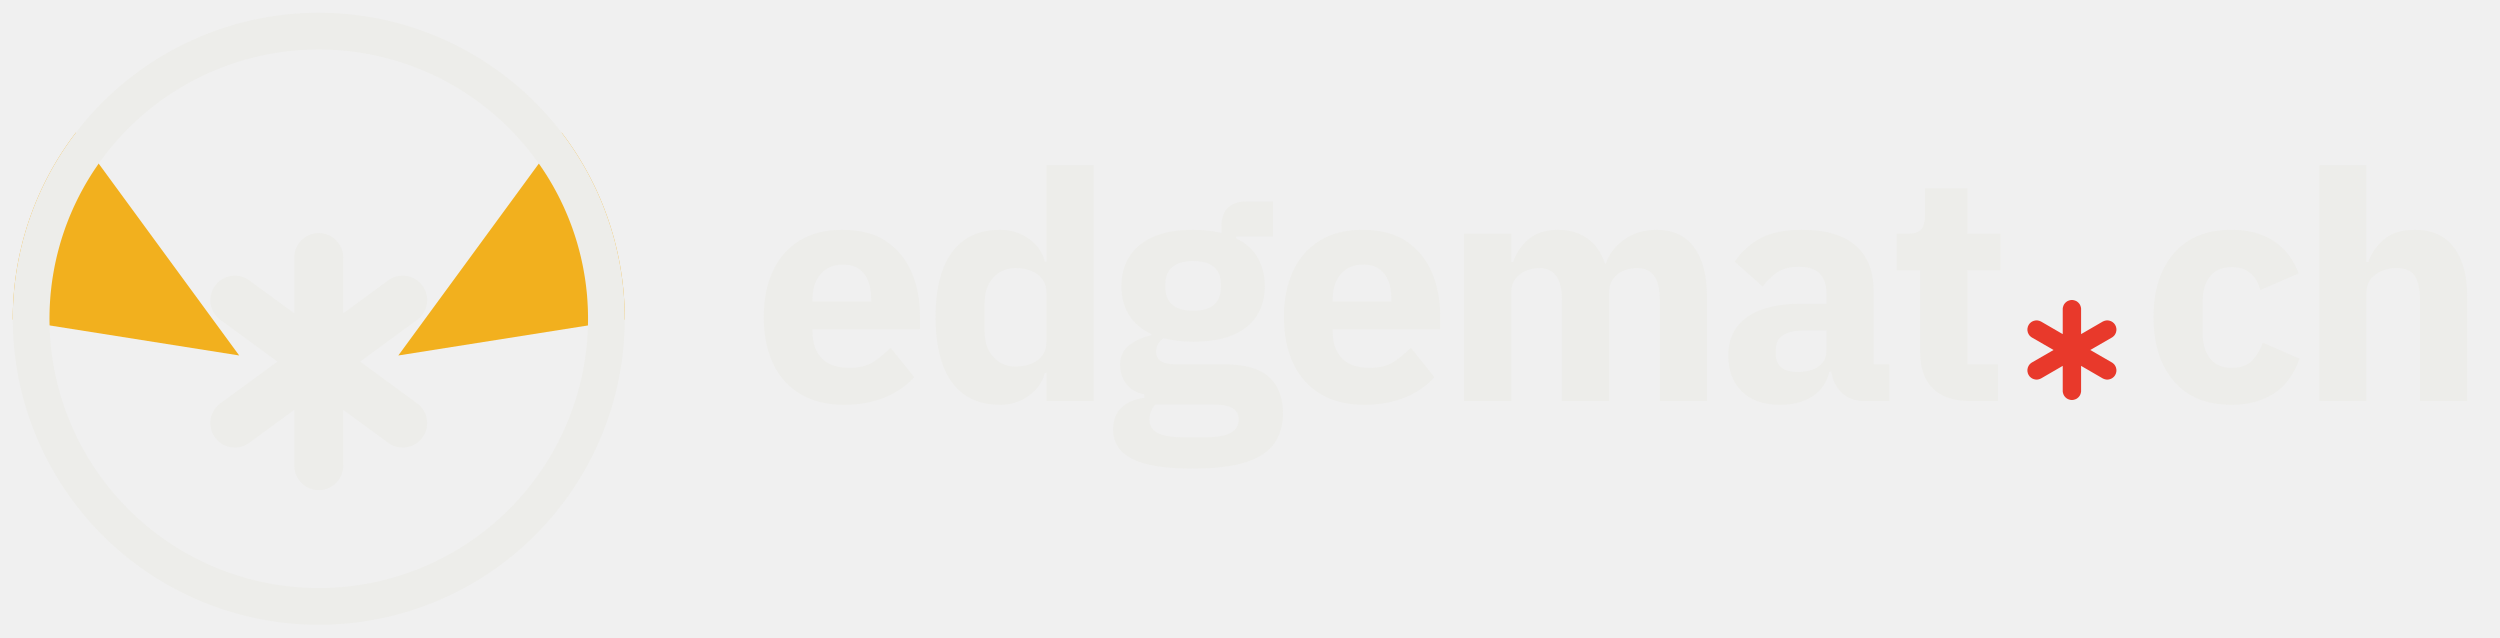
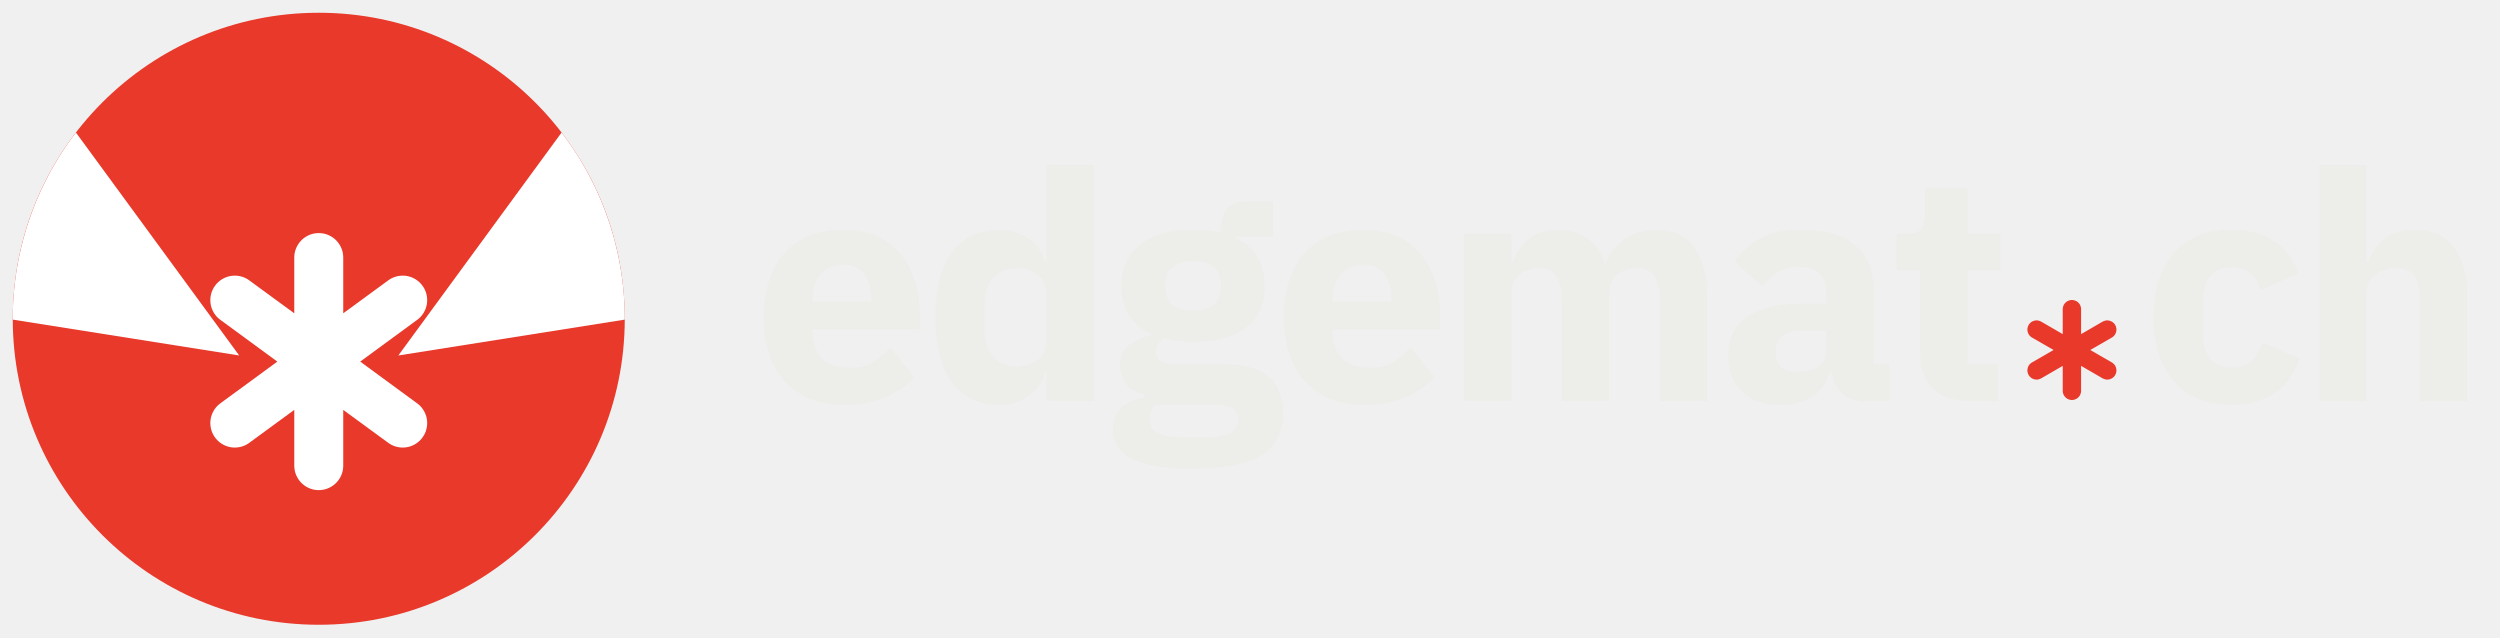
<svg xmlns="http://www.w3.org/2000/svg" width="392.15" height="100" viewBox="0 0 392.15 100">
  <g id="mark" transform="translate(2 2) scale(0.48)">
-     <path id="edge-left" fill="#F2B01E" d="M74 112 L20.65 39.15 L20.42 39.45 L19.68 40.43 L18.95 41.42 L18.24 42.42 L17.54 43.43 L16.85 44.44 L16.18 45.47 L15.51 46.5 L14.86 47.54 L14.23 48.59 L13.6 49.65 L12.99 50.71 L12.39 51.78 L11.81 52.86 L11.24 53.95 L10.68 55.04 L10.13 56.14 L9.6 57.24 L9.08 58.36 L8.58 59.48 L8.09 60.6 L7.61 61.73 L7.15 62.87 L6.7 64.01 L6.27 65.16 L5.85 66.31 L5.44 67.47 L5.05 68.63 L4.67 69.8 L4.31 70.97 L3.96 72.15 L3.62 73.33 L3.3 74.51 L3 75.7 L2.71 76.89 L2.43 78.09 L2.17 79.29 L1.92 80.49 L1.69 81.7 L1.47 82.9 L1.27 84.11 L1.08 85.33 L0.91 86.54 L0.75 87.76 L0.61 88.98 L0.48 90.2 L0.37 91.42 L0.27 92.64 L0.19 93.87 L0.12 95.09 L0.07 96.32 L0.03 97.55 L0.01 98.77 L0 100 L0 100.28 Z" />
-     <path id="edge-right" fill="#F2B01E" d="M126 112 L200 100.28 L200 100 L199.99 98.77 L199.97 97.55 L199.93 96.32 L199.88 95.09 L199.81 93.87 L199.73 92.64 L199.63 91.42 L199.52 90.2 L199.39 88.98 L199.25 87.76 L199.09 86.54 L198.92 85.33 L198.73 84.11 L198.53 82.9 L198.31 81.7 L198.08 80.49 L197.83 79.29 L197.57 78.09 L197.29 76.89 L197 75.7 L196.7 74.51 L196.38 73.33 L196.04 72.15 L195.69 70.97 L195.33 69.8 L194.95 68.63 L194.56 67.47 L194.15 66.31 L193.73 65.16 L193.3 64.01 L192.85 62.87 L192.39 61.73 L191.91 60.6 L191.42 59.48 L190.92 58.36 L190.4 57.24 L189.87 56.14 L189.32 55.04 L188.76 53.95 L188.19 52.86 L187.61 51.78 L187.01 50.71 L186.4 49.65 L185.77 48.59 L185.14 47.54 L184.49 46.5 L183.82 45.47 L183.15 44.44 L182.46 43.43 L181.76 42.42 L181.05 41.42 L180.32 40.43 L179.58 39.45 L179.35 39.15 Z" />
-     <path id="ring" fill="#EDEDEA" fill-rule="evenodd" d="M199.99 98.77 L199.97 97.55 L199.93 96.32 L199.88 95.09 L199.81 93.87 L199.73 92.64 L199.63 91.42 L199.52 90.2 L199.39 88.98 L199.25 87.76 L199.09 86.54 L198.92 85.33 L198.73 84.11 L198.53 82.9 L198.31 81.7 L198.08 80.49 L197.83 79.29 L197.57 78.09 L197.29 76.89 L197 75.7 L196.7 74.51 L196.38 73.33 L196.04 72.15 L195.69 70.97 L195.33 69.8 L194.95 68.63 L194.56 67.47 L194.15 66.31 L193.73 65.16 L193.3 64.01 L192.85 62.87 L192.39 61.73 L191.91 60.6 L191.42 59.48 L190.92 58.36 L190.4 57.24 L189.87 56.14 L189.32 55.04 L188.76 53.95 L188.19 52.86 L187.61 51.78 L187.01 50.71 L186.4 49.65 L185.77 48.59 L185.14 47.54 L184.49 46.5 L183.82 45.47 L183.15 44.44 L182.46 43.43 L181.76 42.42 L181.05 41.42 L180.32 40.43 L179.58 39.45 L178.83 38.48 L178.07 37.51 L177.3 36.56 L176.52 35.62 L175.72 34.68 L174.91 33.76 L174.1 32.84 L173.27 31.94 L172.42 31.05 L171.57 30.16 L170.71 29.29 L169.84 28.43 L168.95 27.58 L168.06 26.73 L167.16 25.9 L166.24 25.09 L165.32 24.28 L164.38 23.48 L163.44 22.7 L162.49 21.93 L161.52 21.17 L160.55 20.42 L159.57 19.68 L158.58 18.95 L157.58 18.24 L156.57 17.54 L155.56 16.85 L154.53 16.18 L153.5 15.51 L152.46 14.86 L151.41 14.23 L150.35 13.6 L149.29 12.99 L148.22 12.39 L147.14 11.81 L146.05 11.24 L144.96 10.68 L143.86 10.13 L142.76 9.6 L141.64 9.08 L140.52 8.58 L139.4 8.09 L138.27 7.61 L137.13 7.15 L135.99 6.7 L134.84 6.27 L133.69 5.85 L132.53 5.44 L131.37 5.05 L130.2 4.67 L129.03 4.31 L127.85 3.96 L126.67 3.62 L125.49 3.3 L124.3 3 L123.11 2.71 L121.91 2.43 L120.71 2.17 L119.51 1.92 L118.3 1.69 L117.1 1.47 L115.89 1.27 L114.67 1.08 L113.46 0.91 L112.24 0.75 L111.02 0.61 L109.8 0.48 L108.58 0.37 L107.36 0.27 L106.13 0.19 L104.91 0.12 L103.68 0.07 L102.45 0.03 L101.23 0.01 L100 0 L98.77 0.01 L97.55 0.03 L96.32 0.07 L95.09 0.12 L93.87 0.19 L92.64 0.27 L91.42 0.37 L90.2 0.48 L88.98 0.61 L87.76 0.75 L86.54 0.91 L85.33 1.08 L84.11 1.27 L82.9 1.47 L81.7 1.69 L80.49 1.92 L79.29 2.17 L78.09 2.43 L76.89 2.71 L75.7 3 L74.51 3.3 L73.33 3.62 L72.15 3.96 L70.97 4.31 L69.8 4.67 L68.63 5.05 L67.47 5.44 L66.31 5.85 L65.16 6.27 L64.01 6.7 L62.87 7.15 L61.73 7.61 L60.6 8.09 L59.48 8.58 L58.36 9.08 L57.24 9.6 L56.14 10.13 L55.04 10.68 L53.95 11.24 L52.86 11.81 L51.78 12.39 L50.71 12.99 L49.65 13.6 L48.59 14.23 L47.54 14.86 L46.5 15.51 L45.47 16.18 L44.44 16.85 L43.43 17.54 L42.42 18.24 L41.42 18.95 L40.43 19.68 L39.45 20.42 L38.48 21.17 L37.51 21.93 L36.56 22.7 L35.62 23.48 L34.68 24.28 L33.76 25.09 L32.84 25.9 L31.94 26.73 L31.05 27.58 L30.16 28.43 L29.29 29.29 L28.43 30.16 L27.58 31.05 L26.73 31.94 L25.9 32.84 L25.09 33.76 L24.28 34.68 L23.48 35.62 L22.7 36.56 L21.93 37.51 L21.17 38.48 L20.42 39.45 L19.68 40.43 L18.95 41.42 L18.24 42.42 L17.54 43.43 L16.85 44.44 L16.18 45.47 L15.51 46.5 L14.86 47.54 L14.23 48.59 L13.6 49.65 L12.99 50.71 L12.39 51.78 L11.81 52.86 L11.24 53.95 L10.68 55.04 L10.13 56.14 L9.6 57.24 L9.08 58.36 L8.58 59.48 L8.09 60.6 L7.61 61.73 L7.15 62.87 L6.7 64.01 L6.27 65.16 L5.85 66.31 L5.44 67.47 L5.05 68.63 L4.67 69.8 L4.31 70.97 L3.96 72.15 L3.62 73.33 L3.3 74.51 L3 75.7 L2.71 76.89 L2.43 78.09 L2.17 79.29 L1.92 80.49 L1.69 81.7 L1.47 82.9 L1.27 84.11 L1.08 85.33 L0.91 86.54 L0.75 87.76 L0.61 88.98 L0.48 90.2 L0.37 91.42 L0.27 92.64 L0.19 93.87 L0.12 95.09 L0.07 96.32 L0.03 97.55 L0.01 98.77 L0 100 L0.01 101.23 L0.03 102.45 L0.07 103.68 L0.12 104.91 L0.19 106.13 L0.27 107.36 L0.37 108.58 L0.48 109.8 L0.61 111.02 L0.75 112.24 L0.91 113.46 L1.08 114.67 L1.27 115.89 L1.47 117.1 L1.69 118.3 L1.92 119.51 L2.17 120.71 L2.43 121.91 L2.71 123.11 L3 124.3 L3.3 125.49 L3.62 126.67 L3.96 127.85 L4.31 129.03 L4.67 130.2 L5.05 131.37 L5.44 132.53 L5.85 133.69 L6.27 134.84 L6.7 135.99 L7.15 137.13 L7.61 138.27 L8.09 139.4 L8.58 140.52 L9.08 141.64 L9.6 142.76 L10.13 143.86 L10.68 144.96 L11.24 146.05 L11.81 147.14 L12.39 148.22 L12.99 149.29 L13.6 150.35 L14.23 151.41 L14.86 152.46 L15.51 153.5 L16.18 154.53 L16.85 155.56 L17.54 156.57 L18.24 157.58 L18.95 158.58 L19.68 159.57 L20.42 160.55 L21.17 161.52 L21.93 162.49 L22.7 163.44 L23.48 164.38 L24.28 165.32 L25.09 166.24 L25.9 167.16 L26.73 168.06 L27.58 168.95 L28.43 169.84 L29.29 170.71 L30.16 171.57 L31.05 172.42 L31.94 173.27 L32.84 174.1 L33.76 174.91 L34.68 175.72 L35.62 176.52 L36.56 177.3 L37.51 178.07 L38.48 178.83 L39.45 179.58 L40.43 180.32 L41.42 181.05 L42.42 181.76 L43.43 182.46 L44.44 183.15 L45.47 183.82 L46.5 184.49 L47.54 185.14 L48.59 185.77 L49.65 186.4 L50.71 187.01 L51.78 187.61 L52.86 188.19 L53.95 188.76 L55.04 189.32 L56.14 189.87 L57.24 190.4 L58.36 190.92 L59.48 191.42 L60.6 191.91 L61.73 192.39 L62.87 192.85 L64.01 193.3 L65.16 193.73 L66.31 194.15 L67.47 194.56 L68.63 194.95 L69.8 195.33 L70.97 195.69 L72.15 196.04 L73.33 196.38 L74.51 196.7 L75.7 197 L76.89 197.29 L78.09 197.57 L79.29 197.83 L80.49 198.08 L81.7 198.31 L82.9 198.53 L84.11 198.73 L85.33 198.92 L86.54 199.09 L87.76 199.25 L88.98 199.39 L90.2 199.52 L91.42 199.63 L92.64 199.73 L93.87 199.81 L95.09 199.88 L96.32 199.93 L97.55 199.97 L98.77 199.99 L100 200 L101.23 199.99 L102.45 199.97 L103.68 199.93 L104.91 199.88 L106.13 199.81 L107.36 199.73 L108.58 199.63 L109.8 199.52 L111.02 199.39 L112.24 199.25 L113.46 199.09 L114.67 198.92 L115.89 198.73 L117.1 198.53 L118.3 198.31 L119.51 198.08 L120.71 197.83 L121.91 197.57 L123.11 197.29 L124.3 197 L125.49 196.7 L126.67 196.38 L127.85 196.04 L129.03 195.69 L130.2 195.33 L131.37 194.95 L132.53 194.56 L133.69 194.15 L134.84 193.73 L135.99 193.3 L137.13 192.85 L138.27 192.39 L139.4 191.91 L140.52 191.42 L141.64 190.92 L142.76 190.4 L143.86 189.87 L144.96 189.32 L146.05 188.76 L147.14 188.19 L148.22 187.61 L149.29 187.01 L150.35 186.4 L151.41 185.77 L152.46 185.14 L153.5 184.49 L154.53 183.82 L155.56 183.15 L156.57 182.46 L157.58 181.76 L158.58 181.05 L159.57 180.32 L160.55 179.58 L161.52 178.83 L162.49 178.07 L163.44 177.3 L164.38 176.52 L165.32 175.72 L166.24 174.91 L167.16 174.1 L168.06 173.27 L168.95 172.42 L169.84 171.57 L170.71 170.71 L171.57 169.84 L172.42 168.95 L173.27 168.06 L174.1 167.16 L174.91 166.24 L175.72 165.32 L176.52 164.38 L177.3 163.44 L178.07 162.49 L178.83 161.52 L179.58 160.55 L180.32 159.57 L181.05 158.58 L181.76 157.58 L182.46 156.57 L183.15 155.56 L183.82 154.53 L184.49 153.5 L185.14 152.46 L185.77 151.41 L186.4 150.35 L187.01 149.29 L187.61 148.22 L188.19 147.14 L188.76 146.05 L189.32 144.96 L189.87 143.86 L190.4 142.76 L190.92 141.64 L191.42 140.52 L191.91 139.4 L192.39 138.27 L192.85 137.13 L193.3 135.99 L193.73 134.84 L194.15 133.69 L194.56 132.53 L194.95 131.37 L195.33 130.2 L195.69 129.03 L196.04 127.85 L196.38 126.67 L196.7 125.49 L197 124.3 L197.29 123.11 L197.57 121.91 L197.83 120.71 L198.08 119.51 L198.31 118.3 L198.53 117.1 L198.73 115.89 L198.92 114.67 L199.09 113.46 L199.25 112.24 L199.39 111.02 L199.52 109.8 L199.63 108.58 L199.73 107.36 L199.81 106.13 L199.88 104.91 L199.93 103.68 L199.97 102.45 L199.99 101.23 L200 100 Z M187.99 101.08 L187.97 102.16 L187.94 103.24 L187.89 104.32 L187.83 105.4 L187.76 106.47 L187.68 107.55 L187.58 108.63 L187.46 109.7 L187.34 110.77 L187.2 111.84 L187.05 112.91 L186.88 113.98 L186.7 115.04 L186.51 116.11 L186.31 117.17 L186.09 118.23 L185.86 119.28 L185.62 120.33 L185.36 121.38 L185.09 122.43 L184.81 123.47 L184.52 124.51 L184.21 125.55 L183.89 126.58 L183.56 127.6 L183.21 128.63 L182.86 129.65 L182.49 130.66 L182.1 131.67 L181.71 132.68 L181.3 133.68 L180.88 134.67 L180.45 135.66 L180.01 136.65 L179.55 137.62 L179.08 138.6 L178.6 139.57 L178.11 140.53 L177.61 141.48 L177.09 142.43 L176.57 143.38 L176.03 144.31 L175.48 145.24 L174.92 146.16 L174.35 147.08 L173.76 147.99 L173.17 148.89 L172.56 149.78 L171.95 150.67 L171.32 151.55 L170.68 152.42 L170.03 153.28 L169.37 154.14 L168.7 154.99 L168.02 155.83 L167.33 156.66 L166.63 157.48 L165.92 158.29 L165.2 159.1 L164.47 159.89 L163.73 160.68 L162.98 161.46 L162.23 162.23 L161.46 162.98 L160.68 163.73 L159.89 164.47 L159.1 165.2 L158.29 165.92 L157.48 166.63 L156.66 167.33 L155.83 168.02 L154.99 168.7 L154.14 169.37 L153.28 170.03 L152.42 170.68 L151.55 171.32 L150.67 171.95 L149.78 172.56 L148.89 173.17 L147.99 173.76 L147.08 174.35 L146.16 174.92 L145.24 175.48 L144.31 176.03 L143.38 176.57 L142.43 177.09 L141.48 177.61 L140.53 178.11 L139.57 178.6 L138.6 179.08 L137.62 179.55 L136.65 180.01 L135.66 180.45 L134.67 180.88 L133.68 181.3 L132.68 181.71 L131.67 182.1 L130.66 182.49 L129.65 182.86 L128.63 183.21 L127.6 183.56 L126.58 183.89 L125.55 184.21 L124.51 184.52 L123.47 184.81 L122.43 185.09 L121.38 185.36 L120.33 185.62 L119.28 185.86 L118.23 186.09 L117.17 186.31 L116.11 186.51 L115.04 186.7 L113.98 186.88 L112.91 187.05 L111.84 187.2 L110.77 187.34 L109.7 187.46 L108.63 187.58 L107.55 187.68 L106.47 187.76 L105.4 187.83 L104.32 187.89 L103.24 187.94 L102.16 187.97 L101.08 187.99 L100 188 L98.92 187.99 L97.84 187.97 L96.76 187.94 L95.68 187.89 L94.6 187.83 L93.53 187.76 L92.45 187.68 L91.37 187.58 L90.3 187.46 L89.23 187.34 L88.16 187.2 L87.09 187.05 L86.02 186.88 L84.96 186.7 L83.89 186.51 L82.83 186.31 L81.77 186.09 L80.72 185.86 L79.67 185.62 L78.62 185.36 L77.57 185.09 L76.53 184.81 L75.49 184.52 L74.45 184.21 L73.42 183.89 L72.4 183.56 L71.37 183.21 L70.35 182.86 L69.34 182.49 L68.33 182.1 L67.32 181.71 L66.32 181.3 L65.33 180.88 L64.34 180.45 L63.35 180.01 L62.38 179.55 L61.4 179.08 L60.43 178.6 L59.47 178.11 L58.52 177.61 L57.57 177.09 L56.62 176.57 L55.69 176.03 L54.76 175.48 L53.84 174.92 L52.92 174.35 L52.01 173.76 L51.11 173.17 L50.22 172.56 L49.33 171.95 L48.45 171.32 L47.58 170.68 L46.72 170.03 L45.86 169.37 L45.01 168.7 L44.17 168.02 L43.34 167.33 L42.52 166.63 L41.71 165.92 L40.9 165.2 L40.11 164.47 L39.32 163.73 L38.54 162.98 L37.77 162.23 L37.02 161.46 L36.27 160.68 L35.53 159.89 L34.8 159.1 L34.08 158.29 L33.37 157.48 L32.67 156.66 L31.98 155.83 L31.3 154.99 L30.63 154.14 L29.97 153.28 L29.32 152.42 L28.68 151.55 L28.05 150.67 L27.44 149.78 L26.83 148.89 L26.24 147.99 L25.65 147.08 L25.08 146.16 L24.52 145.24 L23.97 144.31 L23.43 143.38 L22.91 142.43 L22.39 141.48 L21.89 140.53 L21.4 139.57 L20.92 138.6 L20.45 137.62 L19.99 136.65 L19.55 135.66 L19.12 134.67 L18.7 133.68 L18.29 132.68 L17.9 131.67 L17.51 130.66 L17.14 129.65 L16.79 128.63 L16.44 127.6 L16.11 126.58 L15.79 125.55 L15.48 124.51 L15.19 123.47 L14.91 122.43 L14.64 121.38 L14.38 120.33 L14.14 119.28 L13.91 118.23 L13.69 117.17 L13.49 116.11 L13.3 115.04 L13.12 113.98 L12.95 112.91 L12.8 111.84 L12.66 110.77 L12.54 109.7 L12.42 108.63 L12.32 107.55 L12.24 106.47 L12.17 105.4 L12.11 104.32 L12.06 103.24 L12.03 102.16 L12.01 101.08 L12 100 L12.01 98.92 L12.03 97.84 L12.06 96.76 L12.11 95.68 L12.17 94.6 L12.24 93.53 L12.32 92.45 L12.42 91.37 L12.54 90.3 L12.66 89.23 L12.8 88.16 L12.95 87.09 L13.12 86.02 L13.3 84.96 L13.49 83.89 L13.69 82.83 L13.91 81.77 L14.14 80.72 L14.38 79.67 L14.64 78.62 L14.91 77.57 L15.19 76.53 L15.48 75.49 L15.79 74.45 L16.11 73.42 L16.44 72.4 L16.79 71.37 L17.14 70.35 L17.51 69.34 L17.9 68.33 L18.29 67.32 L18.7 66.32 L19.12 65.33 L19.55 64.34 L19.99 63.35 L20.45 62.38 L20.92 61.4 L21.4 60.43 L21.89 59.47 L22.39 58.52 L22.91 57.57 L23.43 56.62 L23.97 55.69 L24.52 54.76 L25.08 53.84 L25.65 52.92 L26.24 52.01 L26.83 51.11 L27.44 50.22 L28.05 49.33 L28.68 48.45 L29.32 47.58 L29.97 46.72 L30.63 45.86 L31.3 45.01 L31.98 44.17 L32.67 43.34 L33.37 42.52 L34.08 41.71 L34.8 40.9 L35.53 40.11 L36.27 39.32 L37.02 38.54 L37.77 37.77 L38.54 37.02 L39.32 36.27 L40.11 35.53 L40.9 34.8 L41.71 34.08 L42.52 33.37 L43.34 32.67 L44.17 31.98 L45.01 31.3 L45.86 30.63 L46.72 29.97 L47.58 29.32 L48.45 28.68 L49.33 28.05 L50.22 27.44 L51.11 26.83 L52.01 26.24 L52.92 25.65 L53.84 25.08 L54.76 24.52 L55.69 23.97 L56.62 23.43 L57.57 22.91 L58.52 22.39 L59.47 21.89 L60.43 21.4 L61.4 20.92 L62.38 20.45 L63.35 19.99 L64.34 19.55 L65.33 19.12 L66.32 18.7 L67.32 18.29 L68.33 17.9 L69.34 17.51 L70.35 17.14 L71.37 16.79 L72.4 16.44 L73.42 16.11 L74.45 15.79 L75.49 15.48 L76.53 15.19 L77.57 14.91 L78.62 14.64 L79.67 14.38 L80.72 14.14 L81.77 13.91 L82.83 13.69 L83.89 13.49 L84.96 13.3 L86.02 13.12 L87.09 12.95 L88.16 12.8 L89.23 12.66 L90.3 12.54 L91.37 12.42 L92.45 12.32 L93.53 12.24 L94.6 12.17 L95.68 12.11 L96.76 12.06 L97.84 12.03 L98.92 12.01 L100 12 L101.08 12.01 L102.16 12.03 L103.24 12.06 L104.32 12.11 L105.4 12.17 L106.47 12.24 L107.55 12.32 L108.63 12.42 L109.7 12.54 L110.77 12.66 L111.84 12.8 L112.91 12.95 L113.98 13.12 L115.04 13.3 L116.11 13.49 L117.17 13.69 L118.23 13.91 L119.28 14.14 L120.33 14.38 L121.38 14.64 L122.43 14.91 L123.47 15.19 L124.51 15.48 L125.55 15.79 L126.58 16.11 L127.6 16.44 L128.63 16.79 L129.65 17.14 L130.66 17.51 L131.67 17.9 L132.68 18.29 L133.68 18.7 L134.67 19.12 L135.66 19.55 L136.65 19.99 L137.62 20.45 L138.6 20.92 L139.57 21.4 L140.53 21.89 L141.48 22.39 L142.43 22.91 L143.38 23.43 L144.31 23.97 L145.24 24.52 L146.16 25.08 L147.08 25.65 L147.99 26.24 L148.89 26.83 L149.78 27.44 L150.67 28.05 L151.55 28.68 L152.42 29.32 L153.28 29.97 L154.14 30.63 L154.99 31.3 L155.83 31.98 L156.66 32.67 L157.48 33.37 L158.29 34.08 L159.1 34.8 L159.89 35.53 L160.68 36.27 L161.46 37.02 L162.23 37.77 L162.98 38.54 L163.73 39.32 L164.47 40.11 L165.2 40.9 L165.92 41.71 L166.63 42.52 L167.33 43.34 L168.02 44.17 L168.7 45.01 L169.37 45.86 L170.03 46.72 L170.68 47.58 L171.32 48.45 L171.95 49.33 L172.56 50.22 L173.17 51.11 L173.76 52.01 L174.35 52.92 L174.92 53.84 L175.48 54.76 L176.03 55.69 L176.57 56.62 L177.09 57.57 L177.61 58.52 L178.11 59.47 L178.6 60.43 L179.08 61.4 L179.55 62.38 L180.01 63.35 L180.45 64.34 L180.88 65.33 L181.3 66.32 L181.71 67.32 L182.1 68.33 L182.49 69.34 L182.86 70.35 L183.21 71.37 L183.56 72.4 L183.89 73.42 L184.21 74.45 L184.52 75.49 L184.81 76.53 L185.09 77.57 L185.36 78.62 L185.62 79.67 L185.86 80.72 L186.09 81.77 L186.31 82.83 L186.51 83.89 L186.7 84.96 L186.88 86.02 L187.05 87.09 L187.2 88.16 L187.34 89.23 L187.46 90.3 L187.58 91.37 L187.68 92.45 L187.76 93.53 L187.83 94.6 L187.89 95.68 L187.94 96.76 L187.97 97.84 L187.99 98.92 L188 100 Z" />
-     <path id="spark" fill="#EDEDEA" d="M92.02 148.52 L92.07 149.04 L92.15 149.56 L92.27 150.07 L92.42 150.57 L92.61 151.06 L92.83 151.54 L93.07 152 L93.35 152.44 L93.65 152.87 L93.99 153.27 L94.34 153.66 L94.73 154.01 L95.13 154.35 L95.56 154.65 L96 154.93 L96.46 155.17 L96.94 155.39 L97.43 155.58 L97.93 155.73 L98.44 155.85 L98.96 155.93 L99.48 155.98 L100 156 L100.52 155.98 L101.04 155.93 L101.56 155.85 L102.07 155.73 L102.57 155.58 L103.06 155.39 L103.54 155.17 L104 154.93 L104.44 154.65 L104.87 154.35 L105.27 154.01 L105.66 153.66 L106.01 153.27 L106.35 152.87 L106.65 152.44 L106.93 152 L107.17 151.54 L107.39 151.06 L107.58 150.57 L107.73 150.07 L107.85 149.56 L107.93 149.04 L107.98 148.52 L108 148 L108 129.78 L122.7 140.54 L123.14 140.84 L123.59 141.11 L124.05 141.34 L124.53 141.55 L125.03 141.72 L125.53 141.86 L126.05 141.97 L126.56 142.04 L127.09 142.08 L127.61 142.09 L128.13 142.06 L128.65 142 L129.17 141.9 L129.67 141.77 L130.17 141.61 L130.66 141.41 L131.13 141.18 L131.58 140.93 L132.02 140.64 L132.44 140.33 L132.84 139.98 L133.21 139.62 L133.56 139.23 L133.88 138.82 L134.18 138.38 L134.45 137.93 L134.68 137.47 L134.89 136.99 L135.06 136.49 L135.2 135.99 L135.31 135.47 L135.38 134.96 L135.42 134.43 L135.43 133.91 L135.4 133.39 L135.34 132.87 L135.24 132.35 L135.11 131.85 L134.95 131.35 L134.75 130.86 L134.52 130.39 L134.27 129.94 L133.98 129.5 L133.67 129.08 L133.33 128.68 L132.96 128.31 L132.57 127.96 L132.16 127.64 L113.54 114 L132.16 100.36 L132.57 100.04 L132.96 99.69 L133.33 99.32 L133.67 98.92 L133.98 98.5 L134.27 98.06 L134.52 97.61 L134.75 97.14 L134.95 96.65 L135.11 96.15 L135.24 95.65 L135.34 95.13 L135.4 94.61 L135.43 94.09 L135.42 93.57 L135.38 93.04 L135.31 92.53 L135.2 92.01 L135.06 91.51 L134.89 91.01 L134.68 90.53 L134.45 90.07 L134.18 89.62 L133.88 89.18 L133.56 88.77 L133.21 88.38 L132.84 88.02 L132.44 87.67 L132.02 87.36 L131.58 87.07 L131.13 86.82 L130.66 86.59 L130.17 86.39 L129.67 86.23 L129.17 86.1 L128.65 86 L128.13 85.94 L127.61 85.91 L127.09 85.92 L126.56 85.96 L126.05 86.03 L125.53 86.14 L125.03 86.28 L124.53 86.45 L124.05 86.66 L123.59 86.89 L123.14 87.16 L122.7 87.46 L108 98.22 L108 80 L107.98 79.48 L107.93 78.96 L107.85 78.44 L107.73 77.93 L107.58 77.43 L107.39 76.94 L107.17 76.46 L106.93 76 L106.65 75.56 L106.35 75.13 L106.01 74.73 L105.66 74.34 L105.27 73.99 L104.87 73.65 L104.44 73.35 L104 73.07 L103.54 72.83 L103.06 72.61 L102.57 72.42 L102.07 72.27 L101.56 72.15 L101.04 72.07 L100.52 72.02 L100 72 L99.48 72.02 L98.96 72.07 L98.44 72.15 L97.93 72.27 L97.43 72.42 L96.94 72.61 L96.46 72.83 L96 73.07 L95.56 73.35 L95.13 73.65 L94.73 73.99 L94.34 74.34 L93.99 74.73 L93.65 75.13 L93.35 75.56 L93.07 76 L92.83 76.46 L92.61 76.94 L92.42 77.43 L92.27 77.93 L92.15 78.44 L92.07 78.96 L92.02 79.48 L92 80 L92 98.22 L77.3 87.46 L76.86 87.16 L76.41 86.89 L75.95 86.66 L75.47 86.45 L74.97 86.28 L74.47 86.14 L73.95 86.03 L73.44 85.96 L72.91 85.92 L72.39 85.91 L71.87 85.94 L71.35 86 L70.83 86.1 L70.33 86.23 L69.83 86.39 L69.34 86.59 L68.87 86.82 L68.42 87.07 L67.98 87.36 L67.56 87.67 L67.16 88.02 L66.79 88.38 L66.44 88.77 L66.12 89.18 L65.82 89.62 L65.55 90.07 L65.32 90.53 L65.11 91.01 L64.94 91.51 L64.8 92.01 L64.69 92.53 L64.62 93.04 L64.58 93.57 L64.57 94.09 L64.6 94.61 L64.66 95.13 L64.76 95.65 L64.89 96.15 L65.05 96.65 L65.25 97.14 L65.48 97.61 L65.73 98.06 L66.02 98.5 L66.33 98.92 L66.67 99.32 L67.04 99.69 L67.43 100.04 L67.84 100.36 L86.46 114 L67.84 127.64 L67.43 127.96 L67.04 128.31 L66.67 128.68 L66.33 129.08 L66.02 129.5 L65.73 129.94 L65.48 130.39 L65.25 130.86 L65.05 131.35 L64.89 131.85 L64.76 132.35 L64.66 132.87 L64.6 133.39 L64.57 133.91 L64.58 134.43 L64.62 134.96 L64.69 135.47 L64.8 135.99 L64.94 136.49 L65.11 136.99 L65.32 137.47 L65.55 137.93 L65.82 138.38 L66.12 138.82 L66.44 139.23 L66.79 139.62 L67.16 139.98 L67.56 140.33 L67.98 140.64 L68.42 140.93 L68.87 141.18 L69.34 141.41 L69.83 141.61 L70.33 141.77 L70.83 141.9 L71.35 142 L71.87 142.06 L72.39 142.09 L72.91 142.08 L73.44 142.04 L73.95 141.97 L74.47 141.86 L74.97 141.72 L75.47 141.55 L75.95 141.34 L76.41 141.11 L76.86 140.84 L77.3 140.54 L92 129.78 L92 148 Z" />
+     <circle id="ring" cx="100" cy="100" r="100" fill="#E8392B" />
+     <path id="edge-left" fill="#FFFFFF" d="M74 112 L20.65 39.15 L20.42 39.45 L19.68 40.43 L18.95 41.42 L18.24 42.42 L17.54 43.43 L16.85 44.44 L16.18 45.47 L15.51 46.5 L14.86 47.54 L14.23 48.59 L13.6 49.65 L12.99 50.71 L12.39 51.78 L11.81 52.86 L11.24 53.95 L10.68 55.04 L10.13 56.14 L9.6 57.24 L9.08 58.36 L8.58 59.48 L8.09 60.6 L7.61 61.73 L7.15 62.87 L6.7 64.01 L6.27 65.16 L5.85 66.31 L5.44 67.47 L5.05 68.63 L4.67 69.8 L4.31 70.97 L3.96 72.15 L3.62 73.33 L3.3 74.51 L3 75.7 L2.71 76.89 L2.43 78.09 L2.17 79.29 L1.92 80.49 L1.69 81.7 L1.47 82.9 L1.27 84.11 L1.08 85.33 L0.91 86.54 L0.75 87.76 L0.61 88.98 L0.48 90.2 L0.37 91.42 L0.27 92.64 L0.19 93.87 L0.12 95.09 L0.07 96.32 L0.03 97.55 L0.01 98.77 L0 100 L0 100.28 Z" />
+     <path id="edge-right" fill="#FFFFFF" d="M126 112 L200 100.28 L200 100 L199.99 98.77 L199.97 97.55 L199.93 96.32 L199.88 95.09 L199.81 93.87 L199.73 92.64 L199.63 91.42 L199.52 90.2 L199.39 88.98 L199.25 87.76 L199.09 86.54 L198.92 85.33 L198.73 84.11 L198.53 82.9 L198.31 81.7 L198.08 80.49 L197.83 79.29 L197.57 78.09 L197.29 76.89 L197 75.7 L196.7 74.51 L196.38 73.33 L196.04 72.15 L195.69 70.97 L195.33 69.8 L194.95 68.63 L194.56 67.47 L194.15 66.31 L193.73 65.16 L193.3 64.01 L192.85 62.87 L192.39 61.73 L191.91 60.6 L191.42 59.48 L190.92 58.36 L190.4 57.24 L189.87 56.14 L189.32 55.04 L188.76 53.95 L188.19 52.86 L187.61 51.78 L187.01 50.71 L186.4 49.65 L185.77 48.59 L185.14 47.54 L184.49 46.5 L183.82 45.47 L183.15 44.44 L182.46 43.43 L181.76 42.42 L181.05 41.42 L180.32 40.43 L179.58 39.45 L179.35 39.15 Z" />
+     <path id="spark" fill="#FFFFFF" d="M92.02 148.52 L92.07 149.04 L92.15 149.56 L92.27 150.07 L92.42 150.57 L92.61 151.06 L92.83 151.54 L93.07 152 L93.35 152.44 L93.65 152.87 L93.99 153.27 L94.34 153.66 L94.73 154.01 L95.13 154.35 L95.56 154.65 L96 154.93 L96.46 155.17 L96.94 155.39 L97.43 155.58 L97.93 155.73 L98.44 155.85 L98.96 155.93 L99.48 155.98 L100 156 L100.52 155.98 L101.04 155.93 L101.56 155.85 L102.07 155.73 L102.57 155.58 L103.06 155.39 L103.54 155.17 L104 154.93 L104.44 154.65 L104.87 154.35 L105.27 154.01 L105.66 153.66 L106.01 153.27 L106.35 152.87 L106.65 152.44 L106.93 152 L107.17 151.54 L107.39 151.06 L107.58 150.57 L107.73 150.07 L107.85 149.56 L107.93 149.04 L107.98 148.52 L108 148 L108 129.78 L122.7 140.54 L123.14 140.84 L123.59 141.11 L124.05 141.34 L124.53 141.55 L125.03 141.72 L125.53 141.86 L126.05 141.97 L126.56 142.04 L127.09 142.08 L127.61 142.09 L128.13 142.06 L128.65 142 L129.17 141.9 L129.67 141.77 L130.17 141.61 L130.66 141.41 L131.13 141.18 L131.58 140.93 L132.02 140.64 L132.44 140.33 L132.84 139.98 L133.21 139.62 L133.56 139.23 L133.88 138.82 L134.18 138.38 L134.45 137.93 L134.68 137.47 L134.89 136.99 L135.06 136.49 L135.2 135.99 L135.31 135.47 L135.38 134.96 L135.42 134.43 L135.43 133.91 L135.4 133.39 L135.34 132.87 L135.24 132.35 L135.11 131.85 L134.95 131.35 L134.75 130.86 L134.52 130.39 L134.27 129.94 L133.98 129.5 L133.67 129.08 L133.33 128.68 L132.96 128.31 L132.57 127.96 L132.16 127.64 L113.54 114 L132.16 100.36 L132.57 100.04 L132.96 99.69 L133.33 99.32 L133.67 98.92 L133.98 98.5 L134.27 98.06 L134.52 97.61 L134.75 97.14 L134.95 96.65 L135.11 96.15 L135.24 95.65 L135.34 95.13 L135.4 94.61 L135.43 94.09 L135.42 93.57 L135.38 93.04 L135.31 92.53 L135.2 92.01 L135.06 91.51 L134.89 91.01 L134.68 90.53 L134.45 90.07 L134.18 89.62 L133.88 89.18 L133.56 88.77 L133.21 88.38 L132.84 88.02 L132.44 87.67 L132.02 87.36 L131.58 87.07 L131.13 86.82 L130.66 86.59 L130.17 86.39 L129.67 86.23 L129.17 86.1 L128.65 86 L128.13 85.94 L127.61 85.91 L127.09 85.92 L126.56 85.96 L126.05 86.03 L125.53 86.14 L125.03 86.28 L124.53 86.45 L124.05 86.66 L123.59 86.89 L123.14 87.16 L122.7 87.46 L108 98.22 L108 80 L107.98 79.48 L107.93 78.96 L107.85 78.44 L107.73 77.93 L107.58 77.43 L107.39 76.94 L107.17 76.46 L106.93 76 L106.65 75.56 L106.35 75.13 L106.01 74.73 L105.66 74.34 L105.27 73.99 L104.87 73.65 L104.44 73.35 L104 73.07 L103.54 72.83 L103.06 72.61 L102.57 72.42 L102.07 72.27 L101.56 72.15 L101.04 72.07 L100.52 72.02 L100 72 L99.48 72.02 L98.96 72.07 L98.44 72.15 L97.93 72.27 L97.43 72.42 L96.94 72.61 L96.46 72.83 L96 73.07 L95.56 73.35 L95.13 73.65 L94.73 73.99 L94.34 74.34 L93.99 74.73 L93.65 75.13 L93.35 75.56 L93.07 76 L92.83 76.46 L92.61 76.94 L92.42 77.43 L92.27 77.93 L92.15 78.44 L92.07 78.96 L92.02 79.48 L92 80 L92 98.22 L77.3 87.46 L76.86 87.16 L76.41 86.89 L75.95 86.66 L75.47 86.45 L74.97 86.28 L74.47 86.14 L73.95 86.03 L73.44 85.96 L72.91 85.92 L72.39 85.91 L71.87 85.94 L71.35 86 L70.83 86.1 L70.33 86.23 L69.83 86.39 L69.34 86.59 L68.87 86.82 L68.42 87.07 L67.98 87.36 L67.56 87.67 L67.16 88.02 L66.79 88.38 L66.44 88.77 L66.12 89.18 L65.82 89.62 L65.55 90.07 L65.32 90.53 L65.11 91.01 L64.94 91.51 L64.8 92.01 L64.69 92.53 L64.62 93.04 L64.58 93.57 L64.57 94.09 L64.6 94.61 L64.66 95.13 L64.76 95.65 L64.89 96.15 L65.05 96.65 L65.25 97.14 L65.48 97.61 L65.73 98.06 L66.02 98.5 L66.33 98.92 L66.67 99.32 L67.04 99.69 L67.43 100.04 L67.84 100.36 L86.46 114 L67.84 127.64 L67.43 127.96 L67.04 128.31 L66.67 128.68 L66.33 129.08 L66.02 129.5 L65.73 129.94 L65.48 130.39 L65.25 130.86 L65.05 131.35 L64.89 131.85 L64.76 132.35 L64.66 132.87 L64.6 133.39 L64.57 133.91 L64.58 134.43 L64.62 134.96 L64.69 135.47 L64.8 135.99 L64.94 136.49 L65.11 136.99 L65.32 137.47 L65.55 137.93 L65.82 138.38 L66.12 138.82 L66.44 139.23 L66.79 139.62 L67.16 139.98 L67.56 140.33 L67.98 140.64 L68.42 140.93 L68.87 141.18 L69.34 141.41 L69.83 141.61 L70.33 141.77 L70.83 141.9 L71.35 142 L71.87 142.06 L72.39 142.09 L72.91 142.08 L73.44 142.04 L73.95 141.97 L74.47 141.86 L74.97 141.72 L75.47 141.55 L75.95 141.34 L76.41 141.11 L76.86 140.84 L77.3 140.54 L92 129.78 L92 148 Z" />
  </g>
  <path id="wordmark" fill="#EDEDEA" d="M132.4 63.5Q128.4 63.5 125.575 61.825Q122.75 60.15 121.275 57.05Q119.8 53.95 119.8 49.75Q119.8 45.6 121.225 42.525Q122.65 39.45 125.4 37.75Q128.15 36.05 132.1 36.05Q136.45 36.05 139.125 37.925Q141.8 39.8 143.05 42.85Q144.3 45.9 144.3 49.45V51.65H127.45V52.05Q127.45 54.65 128.875 56.175Q130.3 57.7 133.25 57.7Q135.6 57.7 137.025 56.75Q138.45 55.8 139.7 54.55L143.4 59.15Q141.65 61.15 138.825 62.325Q136.0 63.5 132.4 63.5ZM132.25 41.5Q130.75 41.5 129.675 42.175Q128.6 42.85 128.025 44.05Q127.45 45.25 127.45 46.9V47.3H136.65V46.85Q136.65 45.25 136.175 44.05Q135.7 42.85 134.725 42.175Q133.75 41.5 132.25 41.5Z M164.15 62.9V58.5H163.9Q163.35 60.65 161.375 62.075Q159.4 63.5 156.85 63.5Q153.55 63.5 151.3 61.925Q149.05 60.35 147.9 57.275Q146.75 54.2 146.75 49.75Q146.75 45.3 147.9 42.25Q149.05 39.2 151.3 37.625Q153.55 36.05 156.85 36.05Q159.4 36.05 161.375 37.45Q163.35 38.85 163.9 41.05H164.15V25.9H171.55V62.9ZM159.3 57.5Q160.7 57.5 161.8 57.05Q162.9 56.6 163.525 55.725Q164.15 54.85 164.15 53.65V45.9Q164.15 44.7 163.525 43.825Q162.9 42.95 161.8 42.5Q160.7 42.05 159.3 42.05Q157.2 42.05 155.825 43.525Q154.45 45.0 154.45 47.5V52.05Q154.45 54.5 155.825 56.0Q157.2 57.5 159.3 57.5Z M201.25 64.8Q201.25 67.55 199.925 69.5Q198.6 71.45 195.5 72.475Q192.4 73.5 187.05 73.5Q182.5 73.5 179.775 72.775Q177.05 72.05 175.825 70.675Q174.6 69.3 174.6 67.4Q174.6 65.2 175.9 63.95Q177.2 62.7 179.5 62.4V61.85Q177.65 61.5 176.675 60.225Q175.7 58.95 175.7 57.25Q175.7 55.2 177.225 54.075Q178.75 52.95 180.6 52.6V52.4Q178.25 51.3 177.075 49.375Q175.9 47.45 175.9 44.9Q175.9 42.25 177.15 40.25Q178.4 38.25 180.9 37.15Q183.4 36.05 187.15 36.05Q188.4 36.05 189.525 36.175Q190.65 36.3 191.6 36.55V35.55Q191.6 33.5 192.65 32.55Q193.7 31.6 195.55 31.6H199.7V37.1H193.9V37.4Q196.2 38.5 197.3 40.45Q198.4 42.4 198.4 44.9Q198.4 47.5 197.175 49.475Q195.95 51.45 193.45 52.525Q190.95 53.6 187.15 53.6Q185.85 53.6 184.675 53.45Q183.5 53.3 182.5 53.05Q182.0 53.4 181.675 53.925Q181.35 54.45 181.35 55.15Q181.35 56.1 182.075 56.625Q182.8 57.15 184.5 57.15H192.1Q196.9 57.15 199.075 59.15Q201.25 61.15 201.25 64.8ZM194.3 65.8Q194.3 64.65 193.375 64.05Q192.45 63.45 190.25 63.45H181.25Q180.75 63.95 180.525 64.575Q180.3 65.2 180.3 65.8Q180.3 67.2 181.55 67.9Q182.8 68.6 185.8 68.6H188.8Q191.8 68.6 193.05 67.9Q194.3 67.2 194.3 65.8ZM187.15 48.75Q189.35 48.75 190.425 47.8Q191.5 46.85 191.5 45.15V44.55Q191.5 42.8 190.425 41.875Q189.35 40.95 187.15 40.95Q185.0 40.95 183.9 41.875Q182.8 42.8 182.8 44.55V45.15Q182.8 46.85 183.9 47.8Q185.0 48.75 187.15 48.75Z M214.0 63.5Q210.0 63.5 207.175 61.825Q204.35 60.15 202.875 57.05Q201.4 53.95 201.4 49.75Q201.4 45.6 202.825 42.525Q204.25 39.45 207.0 37.75Q209.75 36.05 213.7 36.05Q218.05 36.05 220.725 37.925Q223.4 39.8 224.65 42.85Q225.9 45.9 225.9 49.45V51.65H209.05V52.05Q209.05 54.65 210.475 56.175Q211.9 57.7 214.85 57.7Q217.2 57.7 218.625 56.75Q220.05 55.8 221.3 54.55L225.0 59.15Q223.25 61.15 220.425 62.325Q217.6 63.5 214.0 63.5ZM213.85 41.5Q212.35 41.5 211.275 42.175Q210.2 42.85 209.625 44.05Q209.05 45.25 209.05 46.9V47.3H218.25V46.85Q218.25 45.25 217.775 44.05Q217.3 42.85 216.325 42.175Q215.35 41.5 213.85 41.5Z M237.05 62.9H229.65V36.65H237.05V41.1H237.35Q238.05 39.0 239.775 37.525Q241.5 36.05 244.4 36.05Q247.1 36.05 249.0 37.4Q250.9 38.75 251.75 41.35H251.9Q252.6 39.15 254.75 37.6Q256.9 36.05 259.9 36.05Q263.7 36.05 265.725 38.775Q267.75 41.5 267.75 46.45V62.9H260.35V47.05Q260.35 44.5 259.475 43.275Q258.6 42.05 256.75 42.05Q255.65 42.05 254.65 42.475Q253.65 42.9 253.025 43.75Q252.4 44.6 252.4 45.9V62.9H245.0V47.05Q245.0 44.5 244.1 43.275Q243.2 42.05 241.4 42.05Q240.35 42.05 239.35 42.475Q238.35 42.9 237.7 43.75Q237.05 44.6 237.05 45.9Z M296.35 62.9H292.25Q290.9 62.9 289.725 62.225Q288.55 61.55 287.85 60.2Q287.4 59.35 287.25 58.3H286.95Q286.35 60.85 284.3 62.175Q282.25 63.5 279.25 63.5Q275.3 63.5 273.2 61.375Q271.1 59.25 271.1 55.85Q271.1 53.05 272.475 51.25Q273.85 49.45 276.375 48.55Q278.9 47.65 282.35 47.65H286.5V46.0Q286.5 44.1 285.5 42.975Q284.5 41.85 282.15 41.85Q279.95 41.85 278.65 42.8Q277.35 43.75 276.5 44.95L272.1 41.05Q273.7 38.7 276.15 37.375Q278.6 36.05 282.7 36.05Q288.25 36.05 291.075 38.525Q293.9 41.0 293.9 45.65V57.15H296.35ZM286.5 51.85H282.9Q280.75 51.85 279.65 52.6Q278.55 53.35 278.55 54.8V55.55Q278.55 56.95 279.45 57.65Q280.35 58.35 282.0 58.35Q283.25 58.35 284.25 58.0Q285.25 57.65 285.875 56.9Q286.5 56.15 286.5 54.95Z M313.4 62.9H309Q305.2 62.9 303.2 60.95Q301.2 59.0 301.2 55.25V42.4H297.5V36.65H299.35Q300.85 36.65 301.4 35.925Q301.95 35.2 301.95 33.85V29.55H308.6V36.65H313.8V42.4H308.6V57.15H313.4Z M350.05 63.5Q344.15 63.5 340.975 59.775Q337.8 56.05 337.8 49.75Q337.8 43.45 340.975 39.75Q344.15 36.05 350.05 36.05Q354.05 36.05 356.725 37.85Q359.4 39.65 360.55 42.9L354.55 45.5Q354.2 44.0 353.1 42.95Q352 41.9 350.05 41.9Q347.8 41.9 346.65 43.375Q345.5 44.85 345.5 47.35V52.25Q345.5 54.7 346.65 56.2Q347.8 57.7 350.05 57.7Q352.25 57.7 353.325 56.5Q354.4 55.3 354.95 53.75L360.7 56.25Q359.4 60.0 356.65 61.75Q353.9 63.5 350.05 63.5Z M363.8 62.9V25.9H371.2V41.1H371.5Q372.2 39.05 373.95 37.55Q375.7 36.05 378.8 36.05Q382.8 36.05 384.9 38.775Q387 41.5 387 46.45V62.9H379.6V47.05Q379.6 44.55 378.8 43.3Q378 42.05 375.95 42.05Q374.75 42.05 373.675 42.475Q372.6 42.9 371.9 43.75Q371.2 44.6 371.2 45.9V62.9Z" />
  <path id="spark-dot" fill="#E8392B" d="M323.56 61.39 L323.57 61.49 L323.59 61.58 L323.61 61.67 L323.64 61.76 L323.67 61.85 L323.71 61.94 L323.75 62.02 L323.8 62.1 L323.86 62.18 L323.92 62.25 L323.98 62.32 L324.05 62.38 L324.12 62.44 L324.2 62.5 L324.28 62.55 L324.36 62.59 L324.45 62.63 L324.54 62.66 L324.63 62.69 L324.72 62.71 L324.81 62.73 L324.91 62.74 L325 62.74 L325.09 62.74 L325.19 62.73 L325.28 62.71 L325.37 62.69 L325.46 62.66 L325.55 62.63 L325.64 62.59 L325.72 62.55 L325.8 62.5 L325.88 62.44 L325.95 62.38 L326.02 62.32 L326.08 62.25 L326.14 62.18 L326.2 62.1 L326.25 62.02 L326.29 61.94 L326.33 61.85 L326.36 61.76 L326.39 61.67 L326.41 61.58 L326.43 61.49 L326.44 61.39 L326.44 61.3 L326.44 57.39 L329.82 59.35 L329.91 59.39 L329.99 59.43 L330.08 59.46 L330.17 59.49 L330.26 59.51 L330.35 59.53 L330.45 59.54 L330.54 59.54 L330.64 59.54 L330.73 59.53 L330.82 59.51 L330.92 59.49 L331.01 59.46 L331.09 59.43 L331.18 59.39 L331.26 59.35 L331.34 59.3 L331.42 59.24 L331.49 59.18 L331.56 59.12 L331.63 59.05 L331.68 58.98 L331.74 58.9 L331.79 58.82 L331.83 58.74 L331.87 58.65 L331.91 58.56 L331.93 58.47 L331.95 58.38 L331.97 58.29 L331.98 58.19 L331.98 58.1 L331.98 58.01 L331.97 57.91 L331.95 57.82 L331.93 57.73 L331.91 57.64 L331.87 57.55 L331.83 57.46 L331.79 57.38 L331.74 57.3 L331.68 57.22 L331.63 57.15 L331.56 57.08 L331.49 57.02 L331.42 56.96 L331.34 56.9 L331.26 56.85 L327.88 54.9 L331.26 52.95 L331.34 52.9 L331.42 52.84 L331.49 52.78 L331.56 52.72 L331.63 52.65 L331.68 52.58 L331.74 52.5 L331.79 52.42 L331.83 52.34 L331.87 52.25 L331.91 52.16 L331.93 52.07 L331.95 51.98 L331.97 51.89 L331.98 51.79 L331.98 51.7 L331.98 51.61 L331.97 51.51 L331.95 51.42 L331.93 51.33 L331.91 51.24 L331.87 51.15 L331.83 51.06 L331.79 50.98 L331.74 50.9 L331.68 50.82 L331.63 50.75 L331.56 50.68 L331.49 50.62 L331.42 50.56 L331.34 50.5 L331.26 50.45 L331.18 50.41 L331.09 50.37 L331.01 50.34 L330.92 50.31 L330.82 50.29 L330.73 50.27 L330.64 50.26 L330.54 50.26 L330.45 50.26 L330.35 50.27 L330.26 50.29 L330.17 50.31 L330.08 50.34 L329.99 50.37 L329.91 50.41 L329.82 50.45 L326.44 52.41 L326.44 48.5 L326.44 48.41 L326.43 48.31 L326.41 48.22 L326.39 48.13 L326.36 48.04 L326.33 47.95 L326.29 47.86 L326.25 47.78 L326.2 47.7 L326.14 47.62 L326.08 47.55 L326.02 47.48 L325.95 47.42 L325.88 47.36 L325.8 47.3 L325.72 47.25 L325.64 47.21 L325.55 47.17 L325.46 47.14 L325.37 47.11 L325.28 47.09 L325.19 47.07 L325.09 47.06 L325 47.06 L324.91 47.06 L324.81 47.07 L324.72 47.09 L324.63 47.11 L324.54 47.14 L324.45 47.17 L324.36 47.21 L324.28 47.25 L324.2 47.3 L324.12 47.36 L324.05 47.42 L323.98 47.48 L323.92 47.55 L323.86 47.62 L323.8 47.7 L323.75 47.78 L323.71 47.86 L323.67 47.95 L323.64 48.04 L323.61 48.13 L323.59 48.22 L323.57 48.31 L323.56 48.41 L323.56 48.5 L323.56 52.41 L320.18 50.45 L320.09 50.41 L320.01 50.37 L319.92 50.34 L319.83 50.31 L319.74 50.29 L319.65 50.27 L319.55 50.26 L319.46 50.26 L319.36 50.26 L319.27 50.27 L319.18 50.29 L319.08 50.31 L318.99 50.34 L318.91 50.37 L318.82 50.41 L318.74 50.45 L318.66 50.5 L318.58 50.56 L318.51 50.62 L318.44 50.68 L318.37 50.75 L318.32 50.82 L318.26 50.9 L318.21 50.98 L318.17 51.06 L318.13 51.15 L318.09 51.24 L318.07 51.33 L318.05 51.42 L318.03 51.51 L318.02 51.61 L318.02 51.7 L318.02 51.79 L318.03 51.89 L318.05 51.98 L318.07 52.07 L318.09 52.16 L318.13 52.25 L318.17 52.34 L318.21 52.42 L318.26 52.5 L318.32 52.58 L318.37 52.65 L318.44 52.72 L318.51 52.78 L318.58 52.84 L318.66 52.9 L318.74 52.95 L322.12 54.9 L318.74 56.85 L318.66 56.9 L318.58 56.96 L318.51 57.02 L318.44 57.08 L318.37 57.15 L318.32 57.22 L318.26 57.3 L318.21 57.38 L318.17 57.46 L318.13 57.55 L318.09 57.64 L318.07 57.73 L318.05 57.82 L318.03 57.91 L318.02 58.01 L318.02 58.1 L318.02 58.19 L318.03 58.29 L318.05 58.38 L318.07 58.47 L318.09 58.56 L318.13 58.65 L318.17 58.74 L318.21 58.82 L318.26 58.9 L318.32 58.98 L318.37 59.05 L318.44 59.12 L318.51 59.18 L318.58 59.24 L318.66 59.3 L318.74 59.35 L318.82 59.39 L318.91 59.43 L318.99 59.46 L319.08 59.49 L319.18 59.51 L319.27 59.53 L319.36 59.54 L319.46 59.54 L319.55 59.54 L319.65 59.53 L319.74 59.51 L319.83 59.49 L319.92 59.46 L320.01 59.43 L320.09 59.39 L320.18 59.35 L323.56 57.39 L323.56 61.3 Z" />
</svg>
